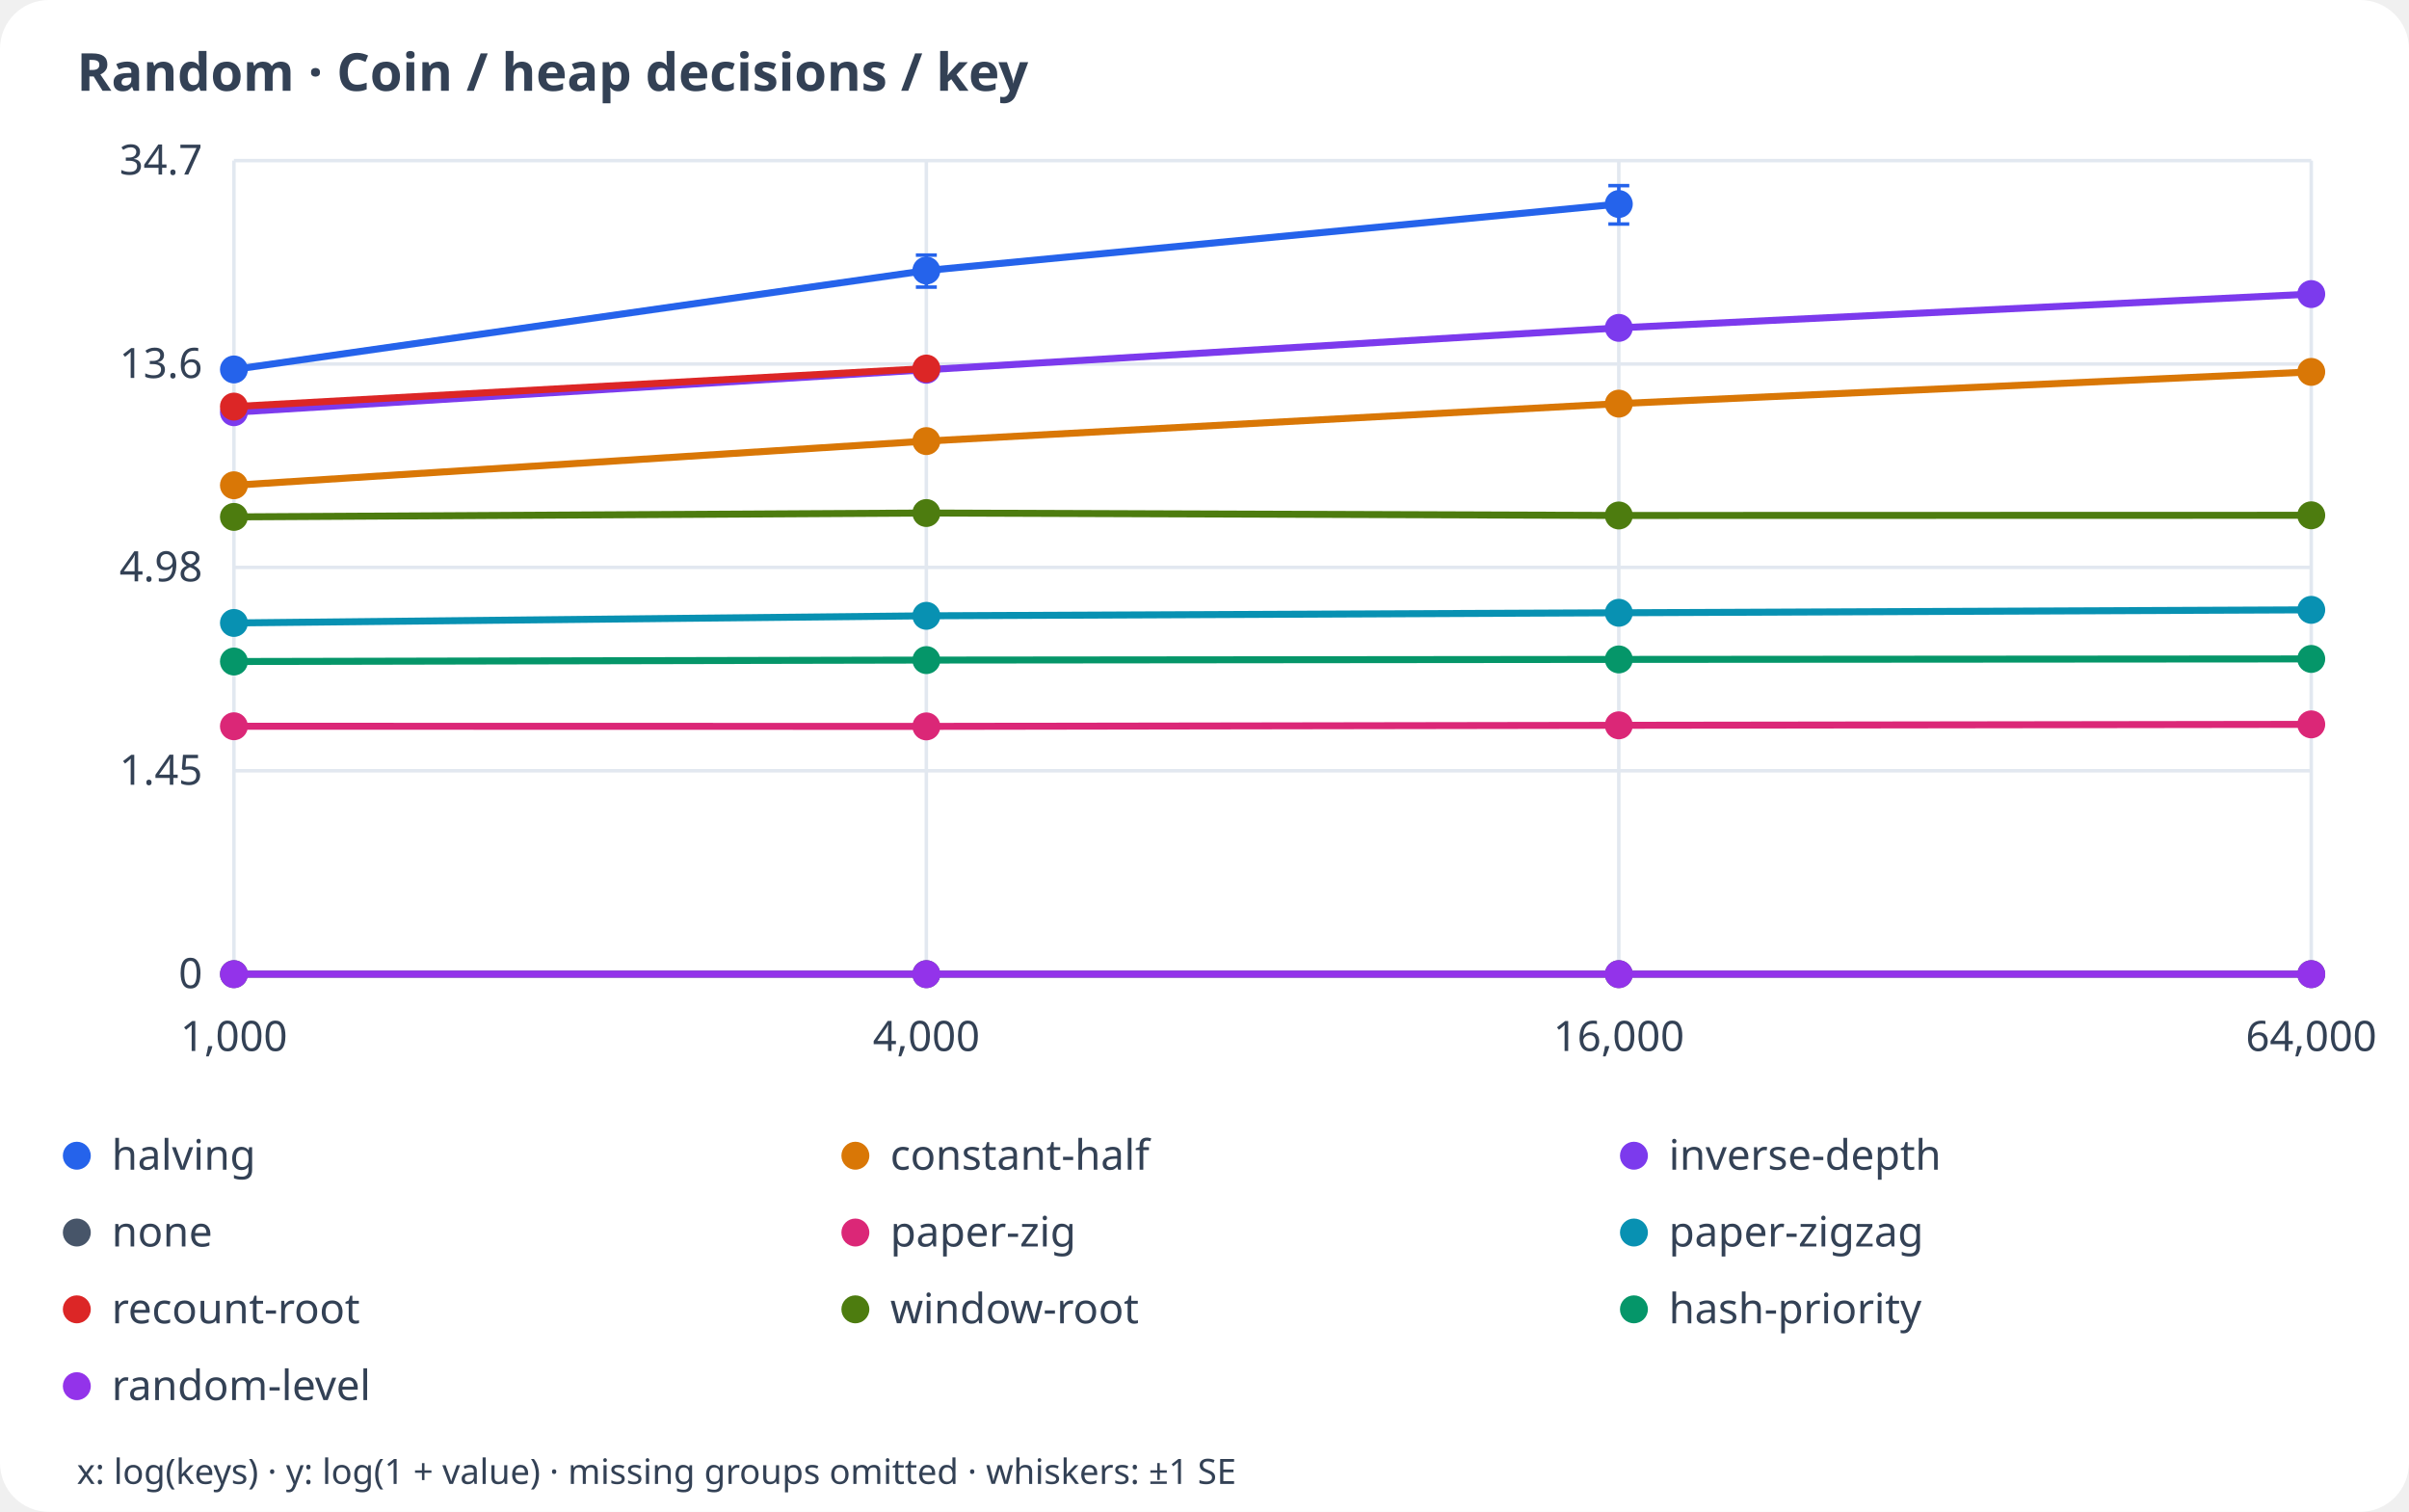
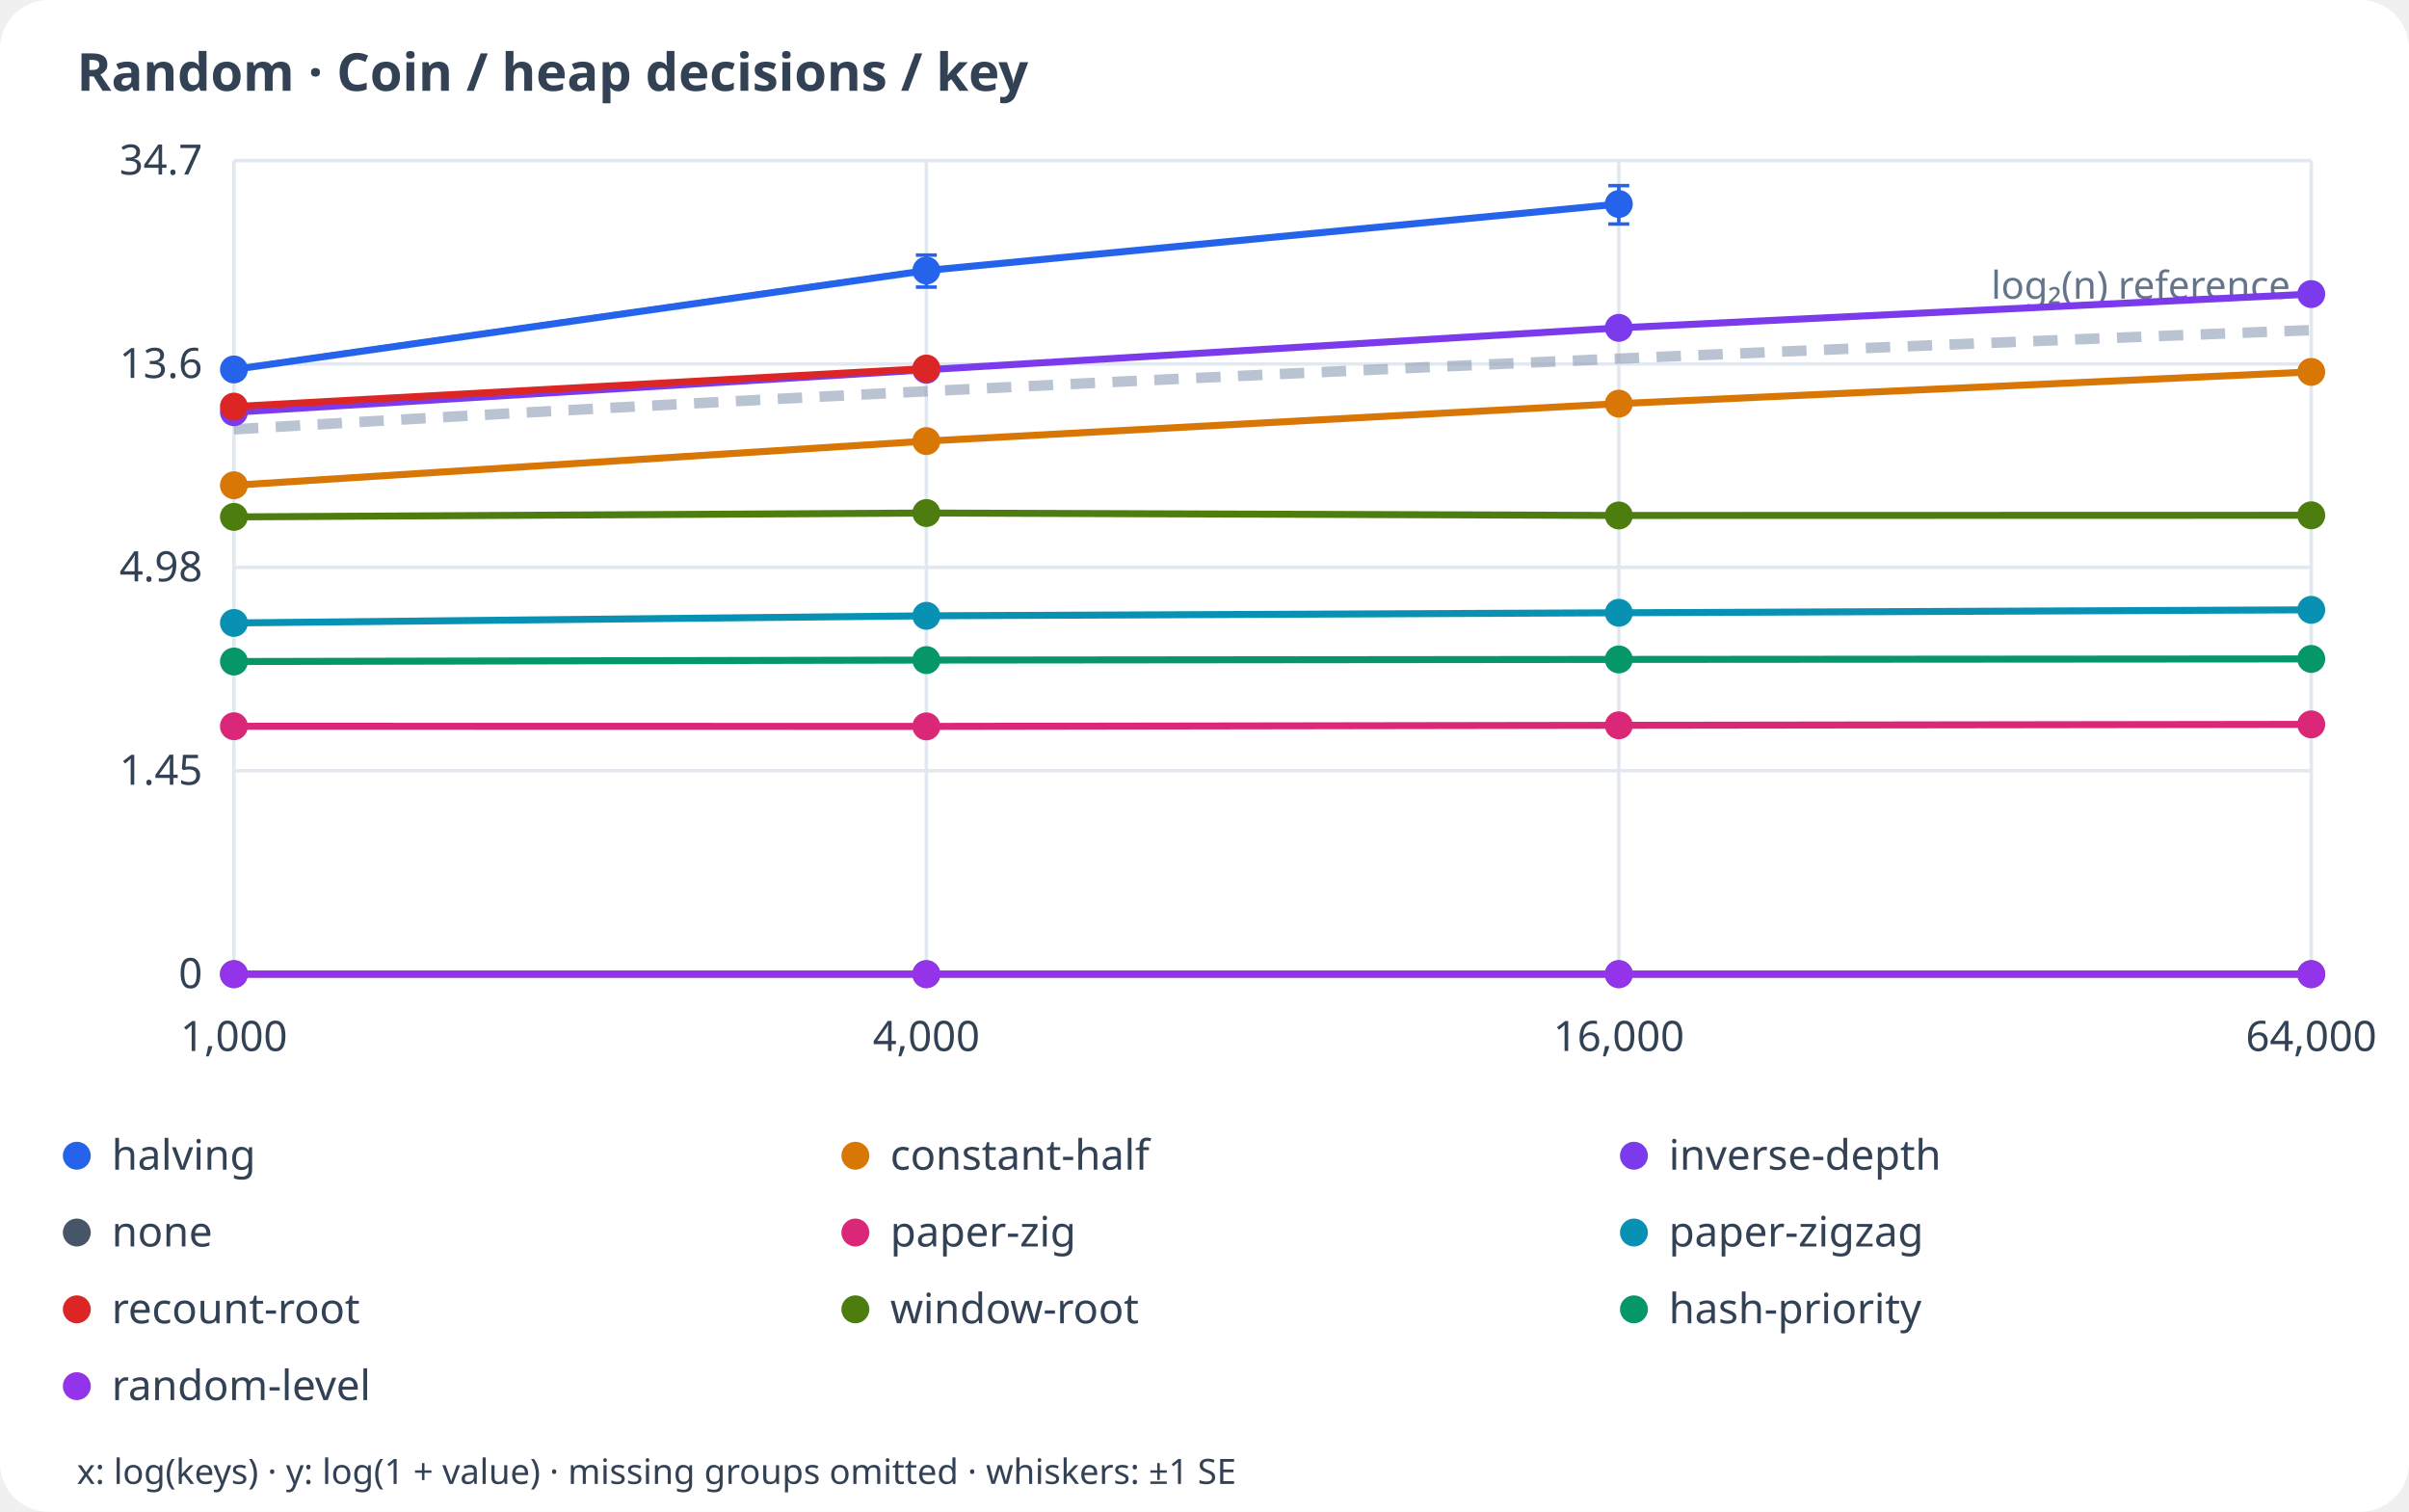
<svg xmlns="http://www.w3.org/2000/svg" viewBox="0 0 690 433" role="img" aria-labelledby="title desc">
  <style>text{font:12px system-ui,sans-serif;fill:#334155}.grid{stroke:#e2e8f0}path,line{vector-effect:non-scaling-stroke}</style>
  <rect width="690" height="433" rx="14" fill="white" />
  <text x="22" y="26" style="font-size:15px;font-weight:650">Random · Coin / heap decisions / key</text>
  <line class="grid" x1="67" x2="662" y1="279.00" y2="279.00" />
  <text x="58" y="283.00" text-anchor="end">0</text>
  <line class="grid" x1="67" x2="662" y1="220.75" y2="220.75" />
  <text x="58" y="224.75" text-anchor="end">1.45</text>
  <line class="grid" x1="67" x2="662" y1="162.50" y2="162.50" />
  <text x="58" y="166.50" text-anchor="end">4.98</text>
  <line class="grid" x1="67" x2="662" y1="104.25" y2="104.25" />
  <text x="58" y="108.25" text-anchor="end">13.6</text>
  <line class="grid" x1="67" x2="662" y1="46.00" y2="46.00" />
  <text x="58" y="50.00" text-anchor="end">34.7</text>
  <line class="grid" x1="67.00" x2="67.00" y1="46" y2="279" />
  <text x="67.00" y="301" text-anchor="middle">1,000</text>
  <line class="grid" x1="265.33" x2="265.33" y1="46" y2="279" />
  <text x="265.33" y="301" text-anchor="middle">4,000</text>
  <line class="grid" x1="463.67" x2="463.67" y1="46" y2="279" />
  <text x="463.67" y="301" text-anchor="middle">16,000</text>
  <line class="grid" x1="662.00" x2="662.00" y1="46" y2="279" />
  <text x="662.00" y="301" text-anchor="middle">64,000</text>
+   <path class="log-reference" d="M67.00,122.98 L72.95,122.62 L78.90,122.27 L84.85,121.92 L90.80,121.57 L96.75,121.22 L102.70,120.88 L108.65,120.53 L114.60,120.19 L120.55,119.85 L126.50,119.51 L132.45,119.17 L138.40,118.84 L144.35,118.50 L150.30,118.17 L156.25,117.84 L162.20,117.51 L168.15,117.19 L174.10,116.86 L180.05,116.54 L186.00,116.21 L191.95,115.89 L197.90,115.57 L203.85,115.26 L209.80,114.94 L215.75,114.63 L221.70,114.31 L227.65,114.00 L233.60,113.69 L239.55,113.38 L245.50,113.08 L251.45,112.77 L257.40,112.47 L263.35,112.17 L269.30,111.86 L275.25,111.56 L281.20,111.27 L287.15,110.97 L293.10,110.67 L299.05,110.38 L305.00,110.09 L310.95,109.79 L316.90,109.50 L322.85,109.21 L328.80,108.93 L334.75,108.64 L340.70,108.35 L346.65,108.07 L352.60,107.79 L358.55,107.51 L364.50,107.22 L370.45,106.95 L376.40,106.67 L382.35,106.39 L388.30,106.11 L394.25,105.84 L400.20,105.57 L406.15,105.29 L412.10,105.02 L418.05,104.75 L424.00,104.48 L429.95,104.22 L435.90,103.95 L441.85,103.68 L447.80,103.42 L453.75,103.16 L459.70,102.89 L465.65,102.63 L471.60,102.37 L477.55,102.11 L483.50,101.85 L489.45,101.60 L495.40,101.34 L501.35,101.09 L507.30,100.83 L513.25,100.58 L519.20,100.33 L525.15,100.07 L531.10,99.82 L537.05,99.57 L543.00,99.33 L548.95,99.08 L554.90,98.83 L560.85,98.59 L566.80,98.34 L572.75,98.10 L578.70,97.86 L584.65,97.61 L590.60,97.37 L596.55,97.13 L602.50,96.89 L608.45,96.65 L614.40,96.42 L620.35,96.18 L626.30,95.94 L632.25,95.71 L638.20,95.48 L644.15,95.24 L650.10,95.01 L656.05,94.78 L662.00,94.55" stroke="#94a3b8" stroke-width="3" stroke-dasharray="7 5" opacity="0.65" fill="none" />
+   <text x="656" y="85.55" text-anchor="end" style="fill:#64748b;font-size:11px">log₂(n) reference</text>
  <path d="M67.00,107.44V104.21 M64.00,107.44h6 M64.00,104.21h6" stroke="#2563eb" fill="none" />
  <circle cx="67.00" cy="105.81" r="4" fill="#2563eb" />
  <path d="M67.00,105.81 L265.33,77.48" stroke="#2563eb" stroke-width="2" fill="none" />
  <path d="M265.33,82.23V73.06 M262.33,82.23h6 M262.33,73.06h6" stroke="#2563eb" fill="none" />
  <circle cx="265.33" cy="77.48" r="4" fill="#2563eb" />
  <path d="M265.33,77.48 L463.67,58.43" stroke="#2563eb" stroke-width="2" fill="none" />
  <path d="M463.67,64.16V53.17 M460.67,64.16h6 M460.67,53.17h6" stroke="#2563eb" fill="none" />
  <circle cx="463.67" cy="58.43" r="4" fill="#2563eb" />
  <circle cx="22" cy="331" r="4" fill="#2563eb" />
  <text x="32" y="335">halving</text>
  <path d="M67.00,139.17V138.79 M64.00,139.17h6 M64.00,138.79h6" stroke="#d97706" fill="none" />
  <circle cx="67.00" cy="138.98" r="4" fill="#d97706" />
  <path d="M67.00,138.98 L265.33,126.33" stroke="#d97706" stroke-width="2" fill="none" />
  <path d="M265.33,126.35V126.30 M262.33,126.35h6 M262.33,126.30h6" stroke="#d97706" fill="none" />
  <circle cx="265.33" cy="126.33" r="4" fill="#d97706" />
  <path d="M265.33,126.33 L463.67,115.60" stroke="#d97706" stroke-width="2" fill="none" />
  <path d="M463.67,115.64V115.56 M460.67,115.64h6 M460.67,115.56h6" stroke="#d97706" fill="none" />
  <circle cx="463.67" cy="115.60" r="4" fill="#d97706" />
  <path d="M463.67,115.60 L662.00,106.51" stroke="#d97706" stroke-width="2" fill="none" />
  <path d="M662.00,106.57V106.46 M659.00,106.57h6 M659.00,106.46h6" stroke="#d97706" fill="none" />
  <circle cx="662.00" cy="106.51" r="4" fill="#d97706" />
  <circle cx="245" cy="331" r="4" fill="#d97706" />
  <text x="255" y="335">constant-half</text>
  <path d="M67.00,118.23V117.88 M64.00,118.23h6 M64.00,117.88h6" stroke="#7c3aed" fill="none" />
  <circle cx="67.00" cy="118.06" r="4" fill="#7c3aed" />
  <path d="M67.00,118.06 L265.33,105.90" stroke="#7c3aed" stroke-width="2" fill="none" />
  <path d="M265.33,106.26V105.55 M262.33,106.26h6 M262.33,105.55h6" stroke="#7c3aed" fill="none" />
  <circle cx="265.33" cy="105.90" r="4" fill="#7c3aed" />
  <path d="M265.33,105.90 L463.67,93.90" stroke="#7c3aed" stroke-width="2" fill="none" />
  <path d="M463.67,94.14V93.66 M460.67,94.14h6 M460.67,93.66h6" stroke="#7c3aed" fill="none" />
  <circle cx="463.67" cy="93.90" r="4" fill="#7c3aed" />
  <path d="M463.67,93.90 L662.00,84.22" stroke="#7c3aed" stroke-width="2" fill="none" />
  <path d="M662.00,84.32V84.11 M659.00,84.32h6 M659.00,84.11h6" stroke="#7c3aed" fill="none" />
  <circle cx="662.00" cy="84.22" r="4" fill="#7c3aed" />
  <circle cx="468" cy="331" r="4" fill="#7c3aed" />
  <text x="478" y="335">inverse-depth</text>
  <path d="M67.00,279.00V279.00 M64.00,279.00h6 M64.00,279.00h6" stroke="#475569" fill="none" />
  <circle cx="67.00" cy="279.00" r="4" fill="#475569" />
  <path d="M67.00,279.00 L265.33,279.00" stroke="#475569" stroke-width="2" fill="none" />
  <path d="M265.33,279.00V279.00 M262.33,279.00h6 M262.33,279.00h6" stroke="#475569" fill="none" />
  <circle cx="265.33" cy="279.00" r="4" fill="#475569" />
  <path d="M265.33,279.00 L463.67,279.00" stroke="#475569" stroke-width="2" fill="none" />
  <path d="M463.67,279.00V279.00 M460.67,279.00h6 M460.67,279.00h6" stroke="#475569" fill="none" />
  <circle cx="463.67" cy="279.00" r="4" fill="#475569" />
  <path d="M463.67,279.00 L662.00,279.00" stroke="#475569" stroke-width="2" fill="none" />
  <path d="M662.00,279.00V279.00 M659.00,279.00h6 M659.00,279.00h6" stroke="#475569" fill="none" />
  <circle cx="662.00" cy="279.00" r="4" fill="#475569" />
  <circle cx="22" cy="353" r="4" fill="#475569" />
  <text x="32" y="357">none</text>
  <path d="M67.00,208.74V207.26 M64.00,208.74h6 M64.00,207.26h6" stroke="#db2777" fill="none" />
  <circle cx="67.00" cy="208.00" r="4" fill="#db2777" />
  <path d="M67.00,208.00 L265.33,208.04" stroke="#db2777" stroke-width="2" fill="none" />
  <path d="M265.33,208.28V207.80 M262.33,208.28h6 M262.33,207.80h6" stroke="#db2777" fill="none" />
  <circle cx="265.33" cy="208.04" r="4" fill="#db2777" />
  <path d="M265.33,208.04 L463.67,207.73" stroke="#db2777" stroke-width="2" fill="none" />
  <path d="M463.67,207.83V207.63 M460.67,207.83h6 M460.67,207.63h6" stroke="#db2777" fill="none" />
  <circle cx="463.67" cy="207.73" r="4" fill="#db2777" />
  <path d="M463.67,207.73 L662.00,207.46" stroke="#db2777" stroke-width="2" fill="none" />
  <path d="M662.00,207.53V207.39 M659.00,207.53h6 M659.00,207.39h6" stroke="#db2777" fill="none" />
  <circle cx="662.00" cy="207.46" r="4" fill="#db2777" />
  <circle cx="245" cy="353" r="4" fill="#db2777" />
  <text x="255" y="357">paper-zig</text>
  <path d="M67.00,179.09V177.74 M64.00,179.09h6 M64.00,177.74h6" stroke="#0891b2" fill="none" />
  <circle cx="67.00" cy="178.41" r="4" fill="#0891b2" />
  <path d="M67.00,178.41 L265.33,176.37" stroke="#0891b2" stroke-width="2" fill="none" />
  <path d="M265.33,176.40V176.34 M262.33,176.40h6 M262.33,176.34h6" stroke="#0891b2" fill="none" />
  <circle cx="265.33" cy="176.37" r="4" fill="#0891b2" />
  <path d="M265.33,176.37 L463.67,175.50" stroke="#0891b2" stroke-width="2" fill="none" />
  <path d="M463.67,175.73V175.27 M460.67,175.73h6 M460.67,175.27h6" stroke="#0891b2" fill="none" />
  <circle cx="463.67" cy="175.50" r="4" fill="#0891b2" />
  <path d="M463.67,175.50 L662.00,174.66" stroke="#0891b2" stroke-width="2" fill="none" />
  <path d="M662.00,174.74V174.57 M659.00,174.74h6 M659.00,174.57h6" stroke="#0891b2" fill="none" />
  <circle cx="662.00" cy="174.66" r="4" fill="#0891b2" />
  <circle cx="468" cy="353" r="4" fill="#0891b2" />
  <text x="478" y="357">paper-zigzag</text>
  <path d="M67.00,117.63V115.29 M64.00,117.63h6 M64.00,115.29h6" stroke="#dc2626" fill="none" />
  <circle cx="67.00" cy="116.45" r="4" fill="#dc2626" />
  <path d="M67.00,116.45 L265.33,105.55" stroke="#dc2626" stroke-width="2" fill="none" />
  <path d="M265.33,106.04V105.06 M262.33,106.04h6 M262.33,105.06h6" stroke="#dc2626" fill="none" />
  <circle cx="265.33" cy="105.55" r="4" fill="#dc2626" />
  <circle cx="22" cy="375" r="4" fill="#dc2626" />
  <text x="32" y="379">recount-root</text>
  <path d="M67.00,148.90V147.19 M64.00,148.90h6 M64.00,147.19h6" stroke="#4d7c0f" fill="none" />
  <circle cx="67.00" cy="148.04" r="4" fill="#4d7c0f" />
  <path d="M67.00,148.04 L265.33,146.93" stroke="#4d7c0f" stroke-width="2" fill="none" />
  <path d="M265.33,147.15V146.71 M262.33,147.15h6 M262.33,146.71h6" stroke="#4d7c0f" fill="none" />
  <circle cx="265.33" cy="146.93" r="4" fill="#4d7c0f" />
  <path d="M265.33,146.93 L463.67,147.63" stroke="#4d7c0f" stroke-width="2" fill="none" />
  <path d="M463.67,147.76V147.50 M460.67,147.76h6 M460.67,147.50h6" stroke="#4d7c0f" fill="none" />
  <circle cx="463.67" cy="147.63" r="4" fill="#4d7c0f" />
  <path d="M463.67,147.63 L662.00,147.58" stroke="#4d7c0f" stroke-width="2" fill="none" />
  <path d="M662.00,147.64V147.51 M659.00,147.64h6 M659.00,147.51h6" stroke="#4d7c0f" fill="none" />
  <circle cx="662.00" cy="147.58" r="4" fill="#4d7c0f" />
  <circle cx="245" cy="375" r="4" fill="#4d7c0f" />
  <text x="255" y="379">window-root</text>
  <path d="M67.00,189.74V189.18 M64.00,189.74h6 M64.00,189.18h6" stroke="#059669" fill="none" />
  <circle cx="67.00" cy="189.46" r="4" fill="#059669" />
  <path d="M67.00,189.46 L265.33,189.05" stroke="#059669" stroke-width="2" fill="none" />
  <path d="M265.33,189.50V188.60 M262.33,189.50h6 M262.33,188.60h6" stroke="#059669" fill="none" />
  <circle cx="265.33" cy="189.05" r="4" fill="#059669" />
  <path d="M265.33,189.05 L463.67,188.86" stroke="#059669" stroke-width="2" fill="none" />
  <path d="M463.67,189.02V188.71 M460.67,189.02h6 M460.67,188.71h6" stroke="#059669" fill="none" />
  <circle cx="463.67" cy="188.86" r="4" fill="#059669" />
  <path d="M463.67,188.86 L662.00,188.72" stroke="#059669" stroke-width="2" fill="none" />
  <path d="M662.00,188.77V188.67 M659.00,188.77h6 M659.00,188.67h6" stroke="#059669" fill="none" />
  <circle cx="662.00" cy="188.72" r="4" fill="#059669" />
  <circle cx="468" cy="375" r="4" fill="#059669" />
  <text x="478" y="379">hash-priority</text>
  <path d="M67.00,279.00V279.00 M64.00,279.00h6 M64.00,279.00h6" stroke="#9333ea" fill="none" />
  <circle cx="67.00" cy="279.00" r="4" fill="#9333ea" />
  <path d="M67.00,279.00 L265.33,279.00" stroke="#9333ea" stroke-width="2" fill="none" />
  <path d="M265.33,279.00V279.00 M262.33,279.00h6 M262.33,279.00h6" stroke="#9333ea" fill="none" />
  <circle cx="265.33" cy="279.00" r="4" fill="#9333ea" />
  <path d="M265.33,279.00 L463.67,279.00" stroke="#9333ea" stroke-width="2" fill="none" />
  <path d="M463.67,279.00V279.00 M460.67,279.00h6 M460.67,279.00h6" stroke="#9333ea" fill="none" />
  <circle cx="463.67" cy="279.00" r="4" fill="#9333ea" />
  <path d="M463.67,279.00 L662.00,279.00" stroke="#9333ea" stroke-width="2" fill="none" />
  <path d="M662.00,279.00V279.00 M659.00,279.00h6 M659.00,279.00h6" stroke="#9333ea" fill="none" />
  <circle cx="662.00" cy="279.00" r="4" fill="#9333ea" />
  <circle cx="22" cy="397" r="4" fill="#9333ea" />
  <text x="32" y="401">random-level</text>
  <text x="22" y="425" style="font-size:10px">x: log(keys) · y: log(1 + value) · missing groups omitted · whiskers: ±1 SE</text>
</svg>
